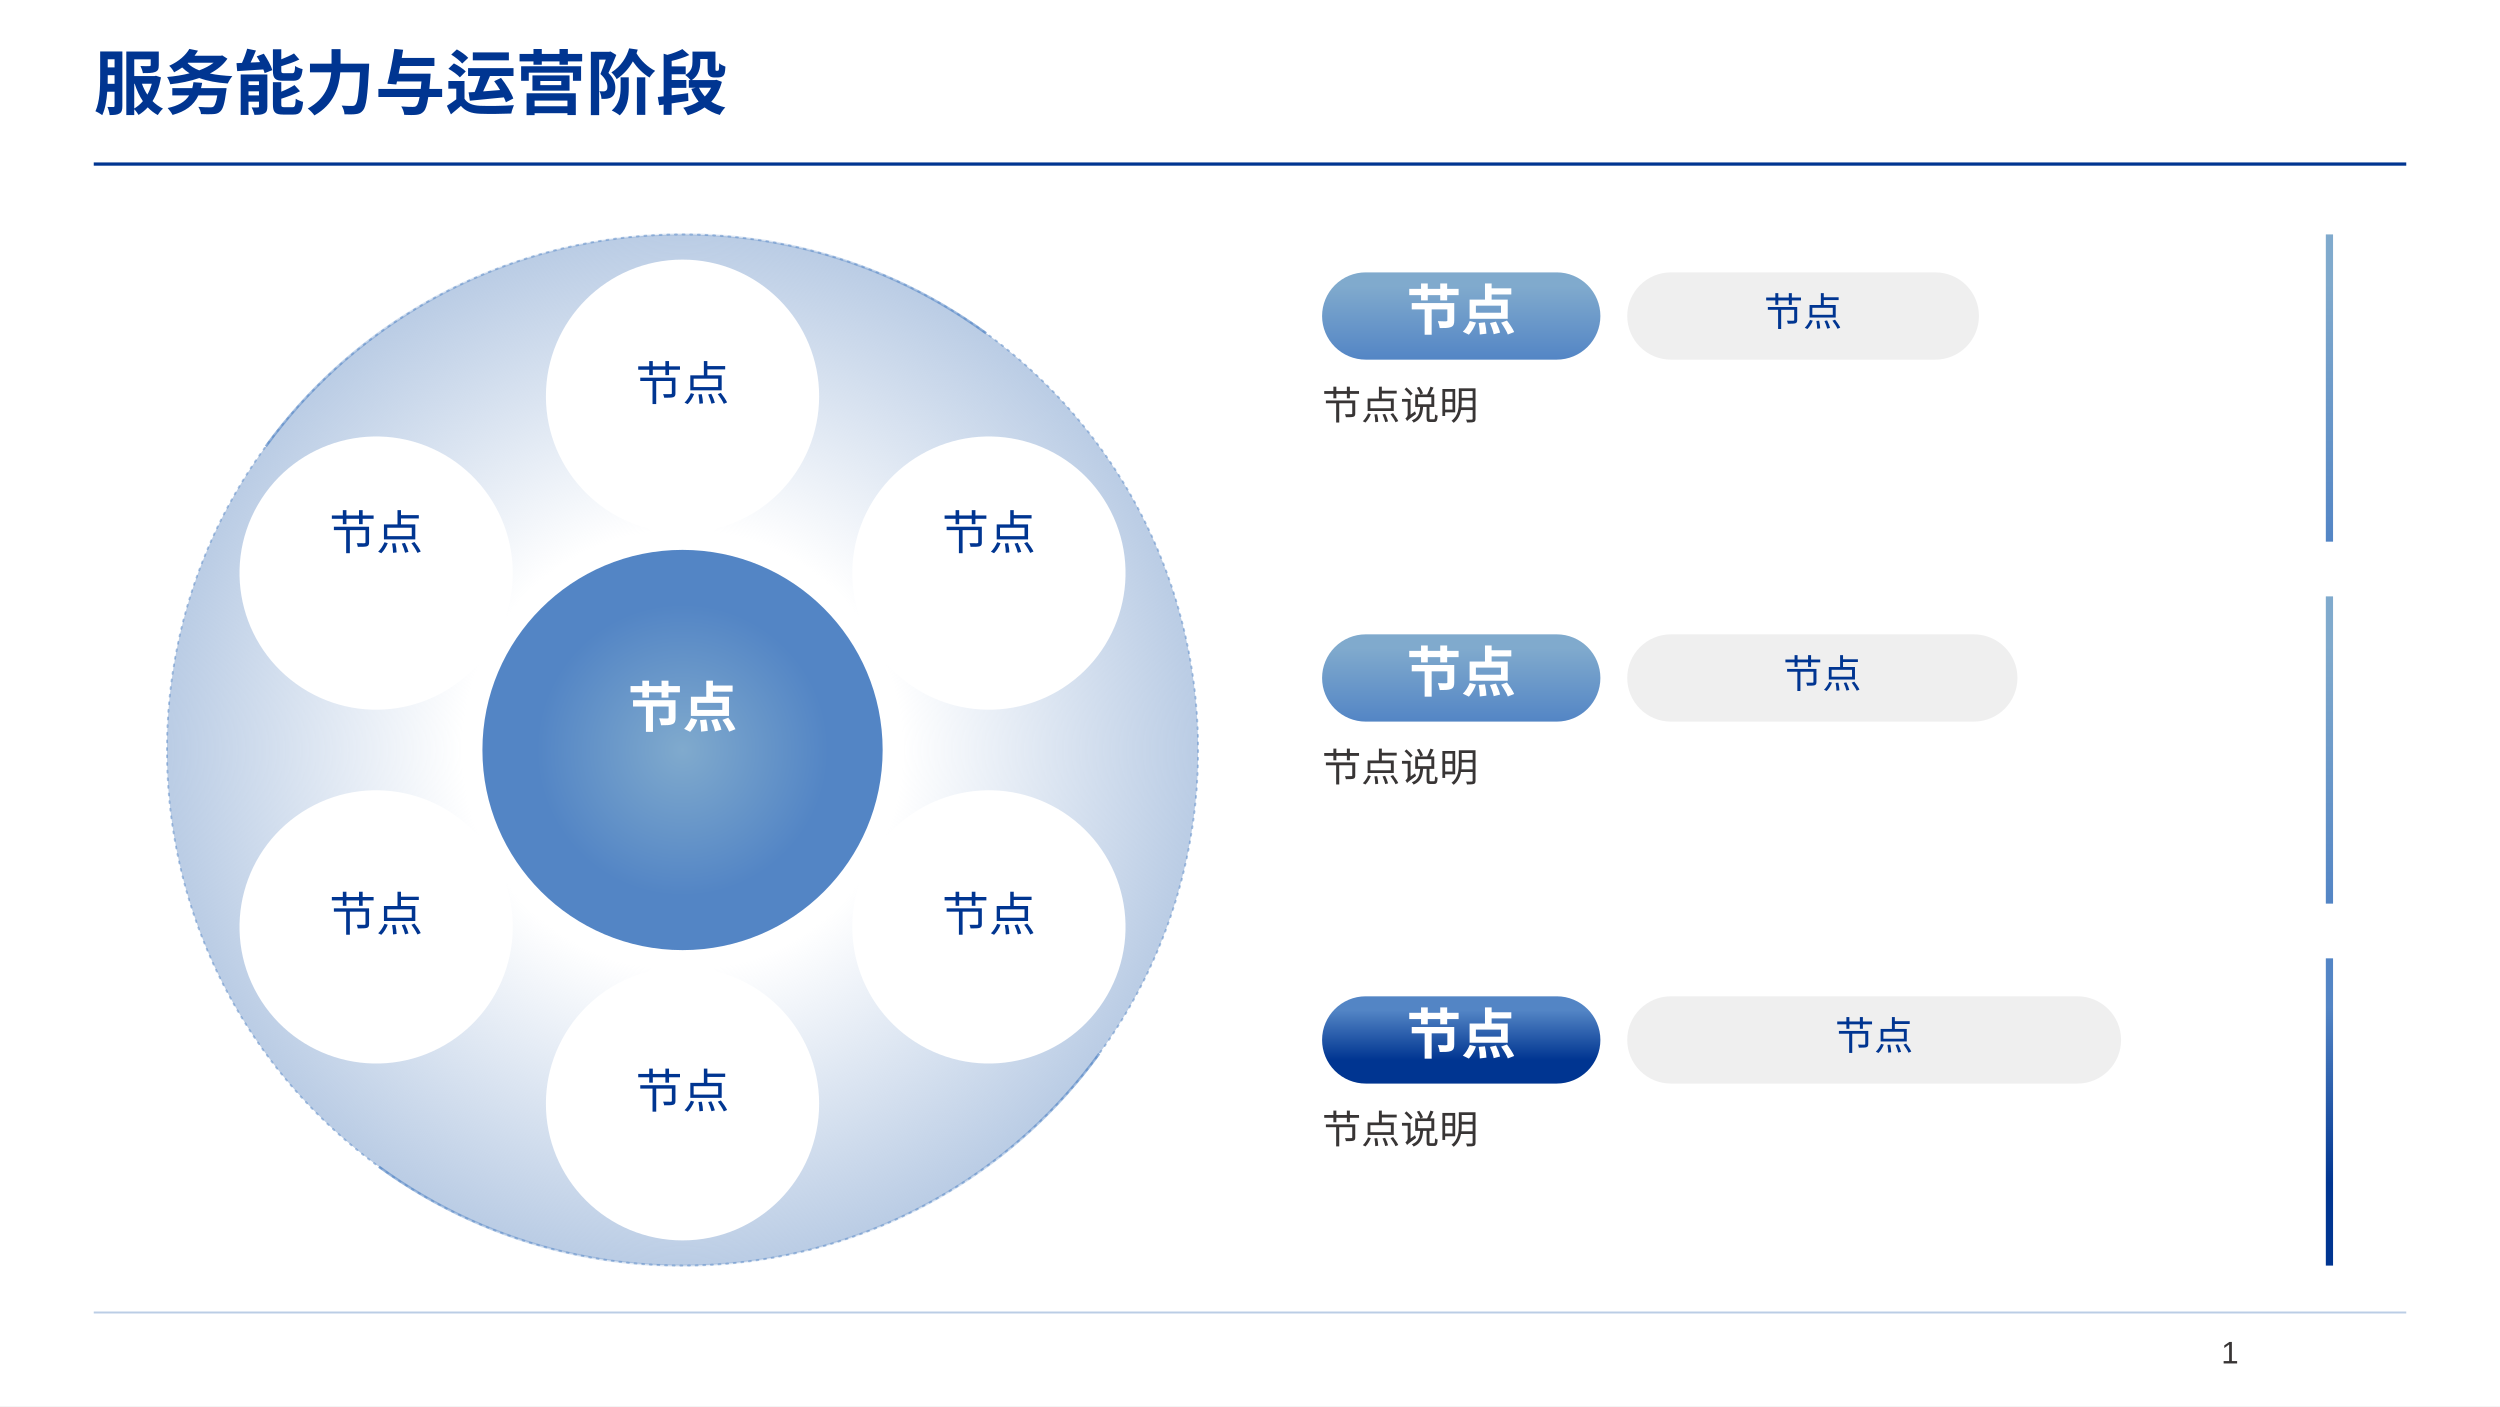
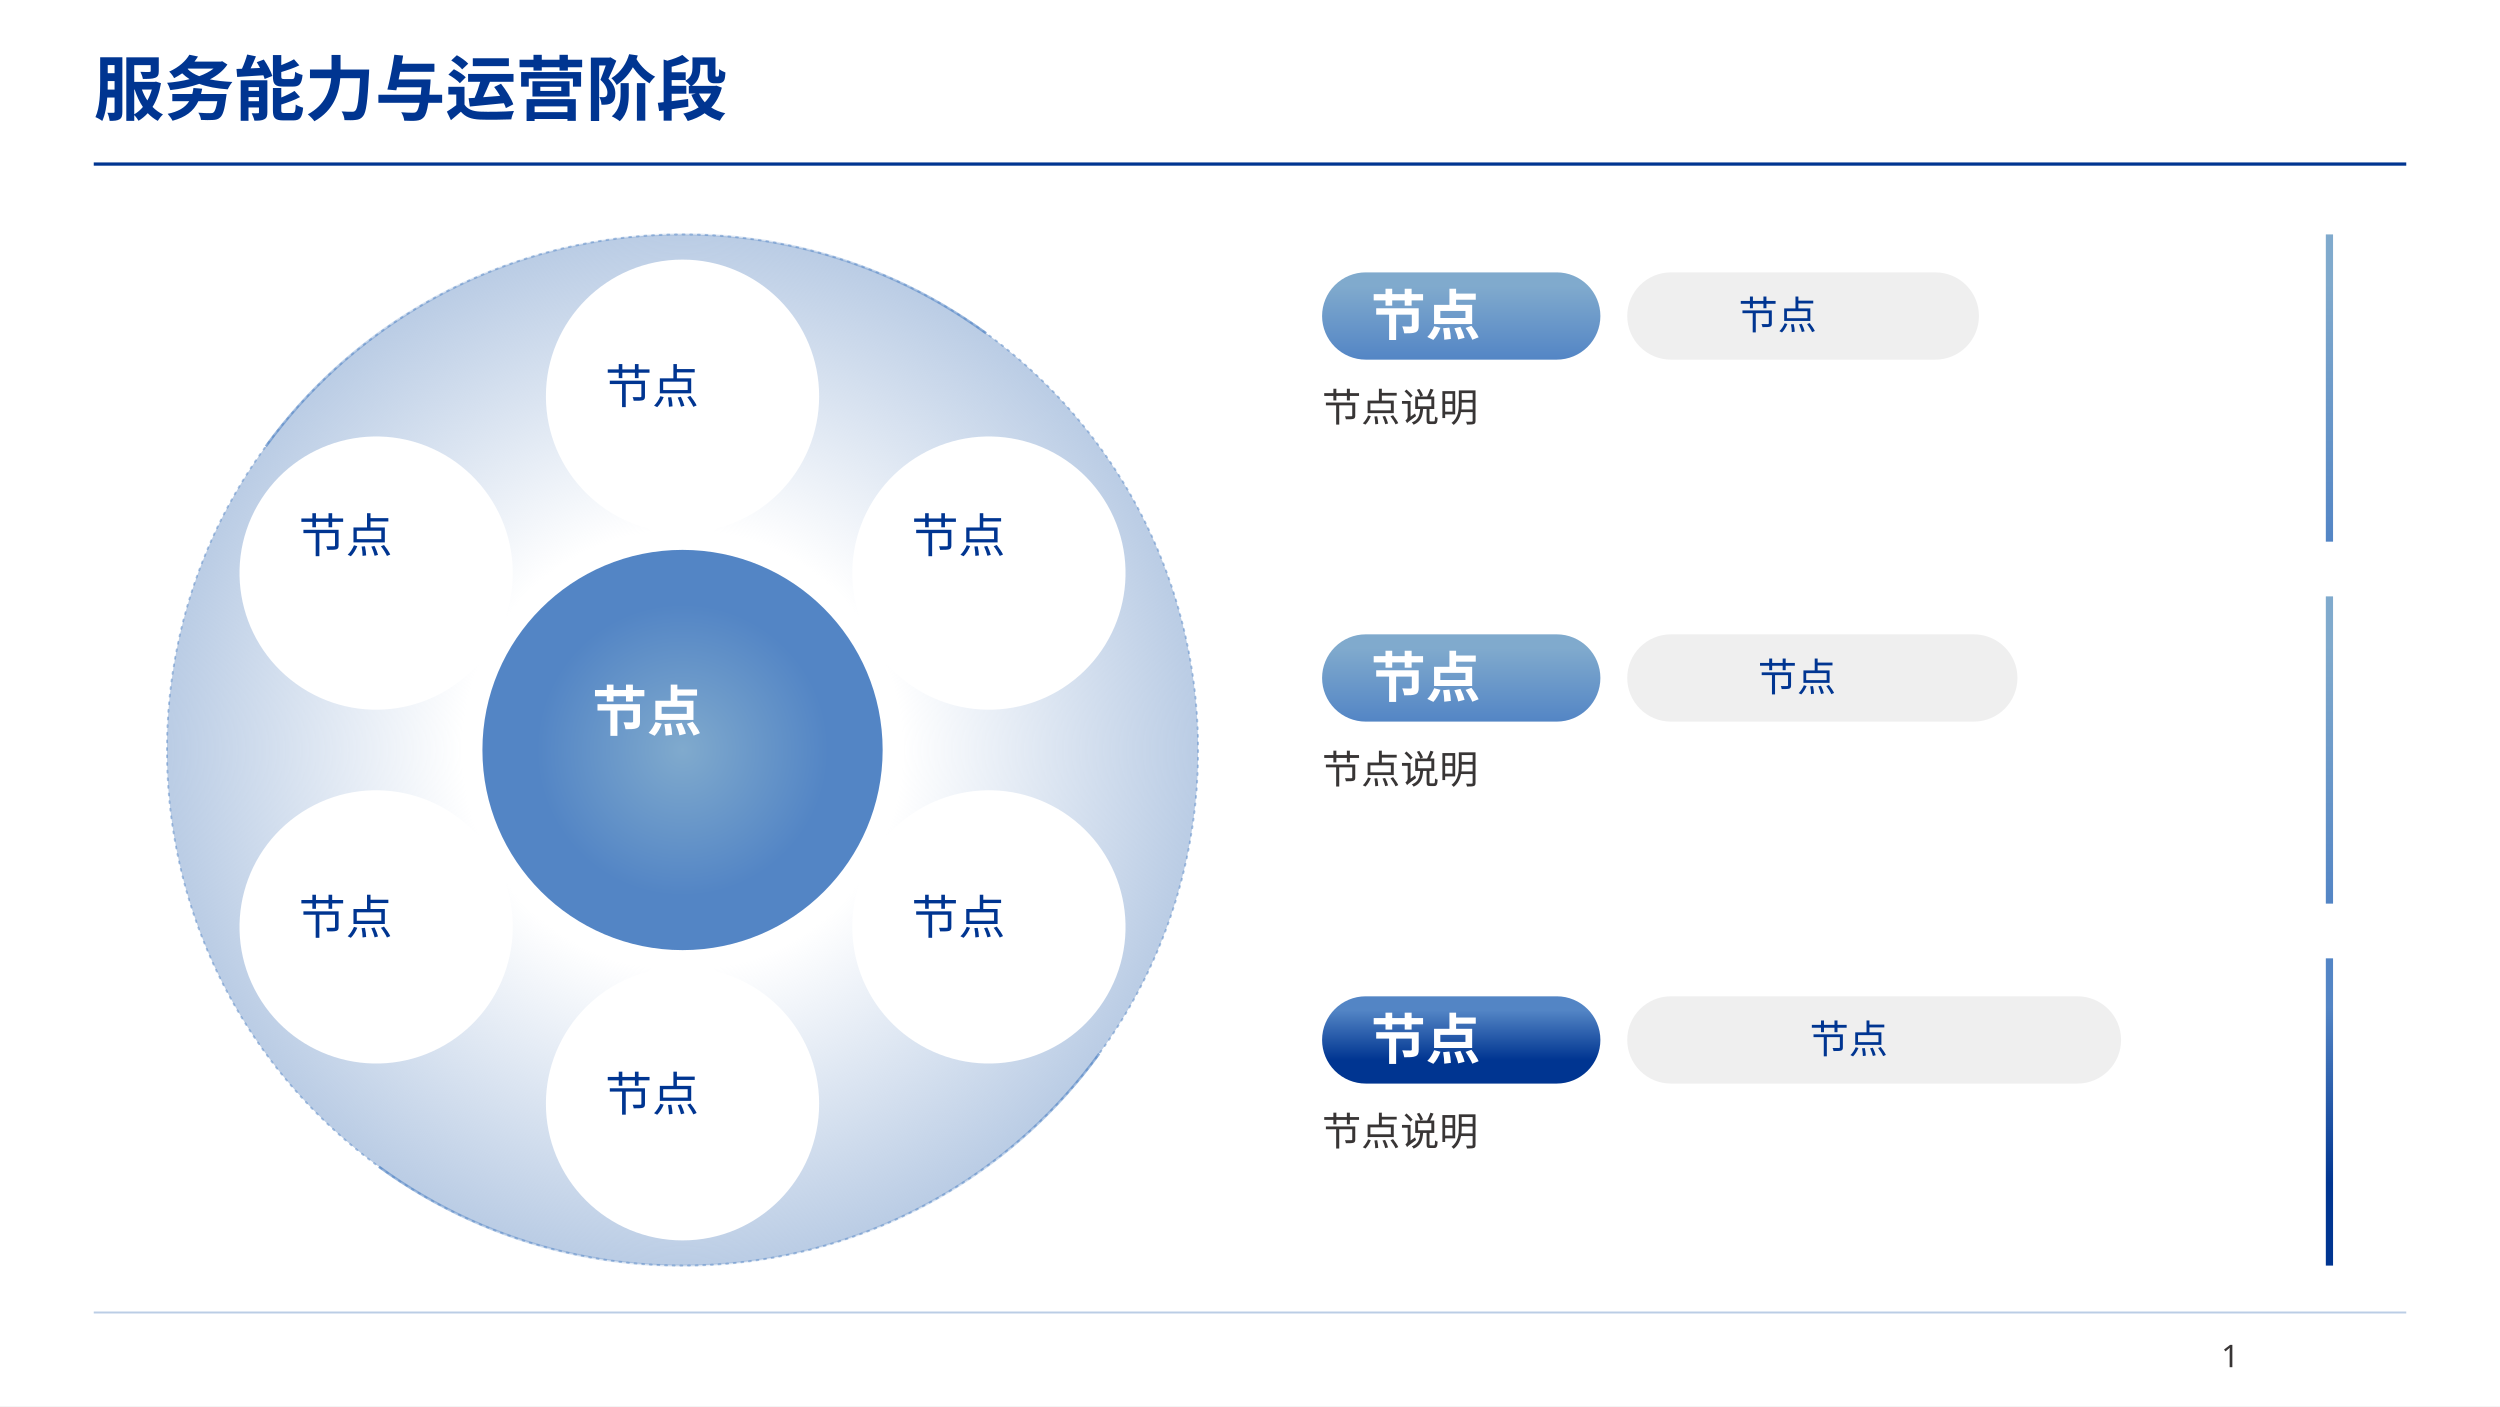
<svg xmlns="http://www.w3.org/2000/svg" width="1280" height="720" viewBox="0 0 1280 720" data-pptx-master="business-blue-white" data-pptx-master-name="Business Blue White" data-pptx-layout="source-circular-13" data-pptx-layout-name="source-circular-13">
  <rect x="0" y="0" width="1280" height="720" fill="#FFFFFF" id="canvas-background" data-pptx-layer="master" />
  <line x1="48" y1="84" x2="1232" y2="84" stroke="#003591" stroke-width="1.67" id="header-rule" data-pptx-layer="master" />
  <line x1="48" y1="672" x2="1232" y2="672" stroke="#BBCDE5" stroke-width="1" id="footer-rule" data-pptx-layer="master" />
  <defs>
    <linearGradient id="ggrad1" x1="0" y1="0.5" x2="1" y2="0.5">
      <stop offset="0" stop-color="#FFFFFF" stop-opacity="0" data-htr-stop-color="lt1" />
      <stop offset="0.73" stop-color="#FFFFFF" data-htr-stop-color="lt1" />
    </linearGradient>
    <radialGradient id="ggrad4" cx="0.5" cy="0.5" r="0.5">
      <stop offset="0.43" stop-color="#BBCDE5" stop-opacity="0" data-htr-stop-color="accent4" />
      <stop offset="1" stop-color="#BBCDE5" data-htr-stop-color="accent4" />
    </radialGradient>
    <linearGradient id="mstrokegrad1" x1="0.5" y1="1" x2="0.5" y2="0">
      <stop offset="0" stop-color="#5385C5" data-htr-stop-color="accent2" />
      <stop offset="1" stop-color="#5385C5" stop-opacity="0" data-htr-stop-color="accent2" />
    </linearGradient>
    <radialGradient id="ggrad5" cx="0.5" cy="0.5" r="0.5">
      <stop offset="0" stop-color="#80AACD" data-htr-stop-color="accent3" />
      <stop offset="0.73" stop-color="#5385C5" data-htr-stop-color="accent2" />
    </radialGradient>
    <linearGradient id="ggrad6" x1="0.5" y1="0" x2="0.5" y2="1">
      <stop offset="0.16" stop-color="#80AACD" data-htr-stop-color="accent3" />
      <stop offset="1" stop-color="#5385C5" data-htr-stop-color="accent2" />
    </linearGradient>
    <linearGradient id="ggrad7" x1="0.5" y1="0" x2="0.5" y2="1">
      <stop offset="0.16" stop-color="#5385C5" data-htr-stop-color="accent2" />
      <stop offset="0.73" stop-color="#003591" data-htr-stop-color="accent1" />
    </linearGradient>
    <linearGradient id="ggrad8" x1="0.5" y1="0" x2="0.5" y2="1">
      <stop offset="0.16" stop-color="#80AACD" data-htr-stop-color="accent3" />
      <stop offset="1" stop-color="#5385C5" data-htr-stop-color="accent2" />
    </linearGradient>
    <linearGradient id="baked-gradient-1" x1="0.789" y1="1.1" x2="0.211" y2="0.017" gradientUnits="objectBoundingBox">
      <stop offset="0" stop-color="#5385C5" data-htr-stop-color="accent2" />
      <stop offset="1" stop-color="#5385C5" stop-opacity="0" data-htr-stop-color="accent2" />
    </linearGradient>
    <linearGradient id="baked-gradient-2" x1="0.211" y1="-0.1" x2="0.789" y2="0.983" gradientUnits="objectBoundingBox">
      <stop offset="0" stop-color="#5385C5" data-htr-stop-color="accent2" />
      <stop offset="1" stop-color="#5385C5" stop-opacity="0" data-htr-stop-color="accent2" />
    </linearGradient>
  </defs>
  <path d="M 74.67 118.93 L 1207 118.93 L 1207 279.75 L 74.67 279.75 Z " fill="url(#ggrad1)" stroke-width="1.333" stroke-linecap="butt" stroke="none" stroke-linejoin="miter" opacity="1.0" data-htr-source-ref="slide:13" transform="matrix(0.9781805 0 0 0.9781805 12.43853 3.68341)" id="source-atom-4" data-pptx-layer="layout" />
  <path d="M 74.67 308.39 L 1207 308.39 L 1207 469.21 L 74.67 469.21 Z " fill="url(#ggrad1)" stroke-width="1.333" stroke-linecap="butt" stroke="none" stroke-linejoin="miter" opacity="1.0" data-htr-source-ref="slide:14" transform="matrix(0.9781805 0 0 0.9781805 12.43853 3.68341)" id="source-atom-5" data-pptx-layer="layout" />
  <path d="M 74.67 497.85 L 1207 497.85 L 1207 658.67 L 74.67 658.67 Z " fill="url(#ggrad1)" stroke-width="1.333" stroke-linecap="butt" stroke="none" stroke-linejoin="miter" opacity="1.0" data-htr-source-ref="slide:15" transform="matrix(0.9781805 0 0 0.9781805 12.43853 3.68341)" id="source-atom-6" data-pptx-layer="layout" />
  <path d="M 74.67 388.8 C 74.67 239.759 195.489 118.936 344.53 118.93 C 493.575 118.93 614.4 239.755 614.4 388.8 C 614.4 537.845 493.575 658.67 344.53 658.67 C 195.489 658.664 74.67 537.841 74.67 388.8 Z " fill="url(#ggrad4)" stroke-width="1" stroke-linecap="round" stroke="#5385C5" stroke-opacity="0.5" stroke-dasharray="1 3" stroke-linejoin="miter" opacity="1.0" data-htr-source-ref="slide:2" data-htr-stroke="accent2" transform="matrix(0.9781805 0 0 0.9781805 12.43853 3.68341)" id="source-atom-7" data-pptx-layer="layout" />
  <path d="M 126.431 229.858 C 214.212 109.405 383.019 82.92 503.472 170.701" fill="none" stroke-width="1.333" stroke-linecap="butt" stroke="url(#baked-gradient-1)" stroke-linejoin="miter" opacity="1.0" data-htr-source-ref="slide:24" transform="matrix(0.9781805 0 0 0.9781805 12.43853 3.68341)" id="source-atom-8" data-pptx-layer="layout" />
  <path d="M 562.629 547.742 C 474.848 668.195 306.041 694.68 185.588 606.899" fill="none" stroke-width="1.333" stroke-linecap="butt" stroke="url(#baked-gradient-2)" stroke-linejoin="miter" opacity="1.0" data-htr-source-ref="slide:25" transform="matrix(0.9781805 0 0 0.9781805 12.43853 3.68341)" id="source-atom-9" data-pptx-layer="layout" />
  <path d="M 273.02 203.62 C 273.02 164.126 305.036 132.11 344.53 132.11 C 363.496 132.11 381.684 139.644 395.095 153.055 C 408.506 166.466 416.04 184.654 416.04 203.62 C 416.04 222.586 408.506 240.774 395.095 254.185 C 381.684 267.596 363.496 275.13 344.53 275.13 C 305.036 275.13 273.02 243.114 273.02 203.62 Z " fill="#FFFFFF" stroke-width="1.333" stroke-linecap="butt" stroke="none" stroke-linejoin="miter" opacity="1.0" data-htr-source-ref="slide:3" data-htr-fill="lt1" transform="matrix(0.9781805 0 0 0.9781805 12.43853 3.68341)" id="source-atom-10" data-pptx-layer="layout" />
  <path d="M 469.145 234.281 C 503.348 214.534 547.083 226.252 566.829 260.455 C 586.576 294.658 574.858 338.393 540.655 358.139 C 524.23 367.622 504.711 370.192 486.392 365.283 C 468.072 360.375 452.453 348.39 442.971 331.965 C 433.488 315.54 430.918 296.021 435.827 277.702 C 440.735 259.382 452.72 243.763 469.145 234.281 Z " fill="#FFFFFF" stroke-width="1.333" stroke-linecap="butt" stroke="none" stroke-linejoin="miter" opacity="1.0" data-htr-source-ref="slide:4" data-htr-fill="lt1" transform="matrix(0.9781805 0 0 0.9781805 12.43853 3.68341)" id="source-atom-11" data-pptx-layer="layout" />
  <path d="M 540.655 419.461 C 574.858 439.207 586.576 482.942 566.829 517.145 C 547.083 551.348 503.348 563.066 469.145 543.319 C 434.942 523.573 423.224 479.838 442.971 445.635 C 462.717 411.432 506.452 399.714 540.655 419.461 Z " fill="#FFFFFF" stroke-width="1.333" stroke-linecap="butt" stroke="none" stroke-linejoin="miter" opacity="1.0" data-htr-source-ref="slide:5" data-htr-fill="lt1" transform="matrix(0.9781805 0 0 0.9781805 12.43853 3.68341)" id="source-atom-12" data-pptx-layer="layout" />
  <path d="M 416.04 573.98 C 416.04 613.474 384.024 645.49 344.53 645.49 C 325.564 645.49 307.376 637.956 293.965 624.545 C 280.554 611.134 273.02 592.946 273.02 573.98 C 273.02 555.014 280.554 536.826 293.965 523.415 C 307.376 510.004 325.564 502.47 344.53 502.47 C 384.024 502.47 416.04 534.486 416.04 573.98 Z " fill="#FFFFFF" stroke-width="1.333" stroke-linecap="butt" stroke="none" stroke-linejoin="miter" opacity="1.0" data-htr-source-ref="slide:6" data-htr-fill="lt1" transform="matrix(0.9781805 0 0 0.9781805 12.43853 3.68341)" id="source-atom-13" data-pptx-layer="layout" />
  <path d="M 219.925 543.319 C 185.722 563.066 141.987 551.348 122.241 517.145 C 102.494 482.942 114.212 439.207 148.415 419.461 C 182.618 399.714 226.353 411.432 246.099 445.635 C 265.846 479.838 254.128 523.573 219.925 543.319 Z " fill="#FFFFFF" stroke-width="1.333" stroke-linecap="butt" stroke="none" stroke-linejoin="miter" opacity="1.0" data-htr-source-ref="slide:7" data-htr-fill="lt1" transform="matrix(0.9781805 0 0 0.9781805 12.43853 3.68341)" id="source-atom-14" data-pptx-layer="layout" />
  <path fill="#FFFFFF" d="M 148.415 358.139 C 114.212 338.393 102.494 294.658 122.241 260.455 C 141.987 226.252 185.722 214.534 219.925 234.281 C 236.35 243.763 248.335 259.382 253.243 277.702 C 258.152 296.021 255.582 315.54 246.099 331.965 C 236.617 348.39 220.998 360.375 202.678 365.283 C 184.359 370.192 164.84 367.622 148.415 358.139 Z " stroke-width="1.333" stroke-linecap="butt" stroke="none" stroke-linejoin="miter" opacity="1.0" data-htr-source-ref="slide:8" data-htr-fill="lt1" transform="matrix(0.9781805 0 0 0.9781805 12.43853 3.68341)" id="source-atom-15" data-pptx-layer="layout" />
  <path d="M 239.79 388.8 C 239.79 330.952 286.682 284.056 344.53 284.05 C 402.382 284.05 449.28 330.948 449.28 388.8 C 449.28 446.652 402.382 493.55 344.53 493.55 C 286.682 493.544 239.79 446.648 239.79 388.8 Z " fill="url(#ggrad5)" stroke-width="1.333" stroke-linecap="butt" stroke="none" stroke-linejoin="miter" opacity="1.0" data-htr-source-ref="slide:9" transform="matrix(0.9781805 0 0 0.9781805 12.43853 3.68341)" id="source-atom-16" data-pptx-layer="layout" />
  <path d="M 62.23 37.86 L 940 37.86 L 940 96.03 L 62.23 96.03 Z " fill="none" opacity="1.0" data-htr-source-ref="slide:10" transform="matrix(0.9781805 0 0 0.9781805 12.43853 3.68341)" id="source-atom-17" data-pptx-layer="layout" />
  <path d="M 290.03 351.64 L 399.04 351.64 L 399.04 425.96 L 290.03 425.96 Z " fill="none" opacity="1.0" data-htr-source-ref="slide:17" transform="matrix(0.9781805 0 0 0.9781805 12.43853 3.68341)" id="source-atom-18" data-pptx-layer="layout" />
  <path d="M 307.33 184.24 L 381.73 184.24 L 381.73 223.01 L 307.33 223.01 Z " fill="none" opacity="1.0" data-htr-source-ref="slide:18" transform="matrix(0.9781805 0 0 0.9781805 12.43853 3.68341)" id="source-atom-19" data-pptx-layer="layout" />
  <path d="M 467.7 262.28 L 542.1 262.28 L 542.1 330.14 L 467.7 330.14 Z " fill="none" opacity="1.0" data-htr-source-ref="slide:19" transform="matrix(0.9781805 0 0 0.9781805 12.43853 3.68341)" id="source-atom-20" data-pptx-layer="layout" />
  <path d="M 467.7 462 L 542.1 462 L 542.1 500.78 L 467.7 500.78 Z " fill="none" opacity="1.0" data-htr-source-ref="slide:20" transform="matrix(0.9781805 0 0 0.9781805 12.43853 3.68341)" id="source-atom-21" data-pptx-layer="layout" />
  <path d="M 146.97 462 L 221.37 462 L 221.37 500.78 L 146.97 500.78 Z " fill="none" opacity="1.0" data-htr-source-ref="slide:21" transform="matrix(0.9781805 0 0 0.9781805 12.43853 3.68341)" id="source-atom-22" data-pptx-layer="layout" />
  <path d="M 146.97 262.28 L 221.37 262.28 L 221.37 330.14 L 146.97 330.14 Z " fill="none" opacity="1.0" data-htr-source-ref="slide:22" transform="matrix(0.9781805 0 0 0.9781805 12.43853 3.68341)" id="source-atom-23" data-pptx-layer="layout" />
  <path d="M 290.03 554.59 L 399.04 554.59 L 399.04 593.36 L 290.03 593.36 Z " fill="none" opacity="1.0" data-htr-source-ref="slide:23" transform="matrix(0.9781805 0 0 0.9781805 12.43853 3.68341)" id="source-atom-24" data-pptx-layer="layout" />
  <path d="M 1208.45 308.39 L 1208.45 469.21 L 1204.67 469.21 L 1204.67 308.39 L 1208.45 308.39" fill="url(#ggrad6)" stroke-width="0.013" stroke-linecap="butt" stroke="none" stroke-linejoin="miter" opacity="1.0" data-htr-source-ref="slide:30" transform="matrix(0.9781805 0 0 0.9781805 12.43853 3.68341)" id="source-atom-25" data-pptx-layer="layout" />
  <path d="M 1208.45 497.85 L 1208.45 658.67 L 1204.67 658.67 L 1204.67 497.85 L 1208.45 497.85" fill="url(#ggrad7)" stroke-width="0.013" stroke-linecap="butt" stroke="none" stroke-linejoin="miter" opacity="1.0" data-htr-source-ref="slide:31" transform="matrix(0.9781805 0 0 0.9781805 12.43853 3.68341)" id="source-atom-26" data-pptx-layer="layout" />
  <path d="M 1208.45 118.93 L 1208.45 279.75 L 1204.67 279.75 L 1204.67 118.93 L 1208.45 118.93" fill="url(#ggrad8)" stroke-width="0.013" stroke-linecap="butt" stroke="none" stroke-linejoin="miter" opacity="1.0" data-htr-source-ref="slide:32" transform="matrix(0.9781805 0 0 0.9781805 12.43853 3.68341)" id="source-atom-27" data-pptx-layer="layout" />
  <path d="M 679.29 161.64 C 679.29 155.582 681.696 149.773 685.98 145.49 C 690.263 141.206 696.072 138.8 702.13 138.8 L 802.12 138.8 C 808.178 138.8 813.987 141.206 818.27 145.49 C 822.554 149.773 824.96 155.582 824.96 161.64 L 824.96 161.64 C 824.96 167.698 822.554 173.507 818.27 177.79 C 813.987 182.074 808.178 184.48 802.12 184.48 L 702.13 184.48 C 696.072 184.48 690.263 182.074 685.98 177.79 C 681.696 173.507 679.29 167.698 679.29 161.64 Z " fill="url(#ggrad8)" stroke-width="1.333" stroke-linecap="butt" stroke="none" stroke-linejoin="miter" opacity="1.0" data-htr-source-ref="slide:34" transform="matrix(0.9781805 0 0 0.9781805 12.43853 3.68341)" id="source-atom-28" data-pptx-layer="layout" />
  <path d="M 679.29 197.79 L 1182.01 197.79 L 1182.01 259.88 L 679.29 259.88 Z " fill="none" opacity="1.0" data-htr-source-ref="slide:37" transform="matrix(0.9781805 0 0 0.9781805 12.43853 3.68341)" id="source-atom-29" data-pptx-layer="layout" />
  <path d="M 679.29 351.1 C 679.29 345.042 681.696 339.233 685.98 334.95 C 690.263 330.666 696.072 328.26 702.13 328.26 L 802.12 328.26 C 808.178 328.26 813.987 330.666 818.27 334.95 C 822.554 339.233 824.96 345.042 824.96 351.1 L 824.96 351.1 C 824.96 357.158 822.554 362.967 818.27 367.25 C 813.987 371.534 808.178 373.94 802.12 373.94 L 702.13 373.94 C 696.072 373.94 690.263 371.534 685.98 367.25 C 681.696 362.967 679.29 357.158 679.29 351.1 Z " fill="url(#ggrad6)" stroke-width="1.333" stroke-linecap="butt" stroke="none" stroke-linejoin="miter" opacity="1.0" data-htr-source-ref="slide:40" transform="matrix(0.9781805 0 0 0.9781805 12.43853 3.68341)" id="source-atom-30" data-pptx-layer="layout" />
  <path d="M 679.29 387.25 L 1182.01 387.25 L 1182.01 449.34 L 679.29 449.34 Z " fill="none" opacity="1.0" data-htr-source-ref="slide:41" transform="matrix(0.9781805 0 0 0.9781805 12.43853 3.68341)" id="source-atom-31" data-pptx-layer="layout" />
  <path d="M 679.29 540.56 C 679.29 527.946 689.516 517.72 702.13 517.72 L 802.12 517.72 C 814.734 517.72 824.96 527.946 824.96 540.56 L 824.96 540.56 C 824.96 546.618 822.554 552.427 818.27 556.71 C 813.987 560.994 808.178 563.4 802.12 563.4 L 702.13 563.4 C 696.072 563.4 690.263 560.994 685.98 556.71 C 681.696 552.427 679.29 546.618 679.29 540.56 Z " fill="url(#ggrad7)" stroke-width="1.333" stroke-linecap="butt" stroke="none" stroke-linejoin="miter" opacity="1.0" data-htr-source-ref="slide:43" transform="matrix(0.9781805 0 0 0.9781805 12.43853 3.68341)" id="source-atom-32" data-pptx-layer="layout" />
  <path d="M 679.29 576.71 L 1182.01 576.71 L 1182.01 638.8 L 679.29 638.8 Z " fill="none" opacity="1.0" data-htr-source-ref="slide:44" transform="matrix(0.9781805 0 0 0.9781805 12.43853 3.68341)" id="source-atom-33" data-pptx-layer="layout" />
  <path d="M 839.01 161.64 C 839.01 155.582 841.416 149.773 845.7 145.49 C 849.983 141.206 855.792 138.8 861.85 138.8 L 1000.27 138.8 C 1006.328 138.8 1012.137 141.206 1016.42 145.49 C 1020.704 149.773 1023.11 155.582 1023.11 161.64 L 1023.11 161.64 C 1023.11 167.698 1020.704 173.507 1016.42 177.79 C 1012.137 182.074 1006.328 184.48 1000.27 184.48 L 861.85 184.48 C 855.792 184.48 849.983 182.074 845.7 177.79 C 841.416 173.507 839.01 167.698 839.01 161.64 Z " fill="#EFEFEF" stroke-width="1.333" stroke-linecap="butt" stroke="none" stroke-linejoin="miter" opacity="1.0" data-htr-source-ref="slide:45" data-htr-fill="lt2" transform="matrix(0.9781805 0 0 0.9781805 12.43853 3.68341)" id="source-atom-34" data-pptx-layer="layout" />
  <path d="M 839.01 351.1 C 839.01 345.042 841.416 339.233 845.7 334.95 C 849.983 330.666 855.792 328.26 861.85 328.26 L 1020.42 328.26 C 1026.478 328.26 1032.287 330.666 1036.57 334.95 C 1040.854 339.233 1043.26 345.042 1043.26 351.1 L 1043.26 351.1 C 1043.26 357.158 1040.854 362.967 1036.57 367.25 C 1032.287 371.534 1026.478 373.94 1020.42 373.94 L 861.85 373.94 C 855.792 373.94 849.983 371.534 845.7 367.25 C 841.416 362.967 839.01 357.158 839.01 351.1 Z " fill="#EFEFEF" stroke-width="1.333" stroke-linecap="butt" stroke="none" stroke-linejoin="miter" opacity="1.0" data-htr-source-ref="slide:46" data-htr-fill="lt2" transform="matrix(0.9781805 0 0 0.9781805 12.43853 3.68341)" id="source-atom-35" data-pptx-layer="layout" />
  <path d="M 839.01 540.56 C 839.01 527.946 849.236 517.72 861.85 517.72 L 1074.66 517.72 C 1087.274 517.72 1097.5 527.946 1097.5 540.56 L 1097.5 540.56 C 1097.5 553.174 1087.274 563.4 1074.66 563.4 L 861.85 563.4 C 855.792 563.4 849.983 560.994 845.7 556.71 C 841.416 552.427 839.01 546.618 839.01 540.56 Z " fill="#EFEFEF" stroke-width="1.333" stroke-linecap="butt" stroke="none" stroke-linejoin="miter" opacity="1.0" data-htr-source-ref="slide:47" data-htr-fill="lt2" transform="matrix(0.9781805 0 0 0.9781805 12.43853 3.68341)" id="source-atom-36" data-pptx-layer="layout" />
  <g id="slot-text-title" data-pptx-placeholder="title" data-pptx-idx="0" data-pptx-bounds="48 24 1184 48">
-     <text id="text-title" data-pptx-carrier="true" x="48" y="55.68" font-family="Arial, Microsoft YaHei, Microsoft YaHei" font-size="36" font-weight="700" fill="#003591">
-       <tspan x="48" y="55.68">服务能力与运营阶段</tspan>
+     <text id="text-title" data-pptx-carrier="true" data-pptx-frame="48 24 1184 48" x="48" y="58.667" font-family="Microsoft YaHei" font-size="36" font-weight="700" fill="#003591" text-anchor="start" data-pptx-text-baseline="metrics-v1" data-htr-text-role="title" data-htr-resolved-style="{&quot;font_family&quot;:&quot;Microsoft YaHei&quot;,&quot;font_size&quot;:36,&quot;weight&quot;:700,&quot;line_height&quot;:1.1,&quot;paragraph_gap&quot;:0,&quot;insets&quot;:[0,0,0,0],&quot;align&quot;:&quot;left&quot;,&quot;vertical_anchor&quot;:&quot;top&quot;,&quot;color&quot;:&quot;primary&quot;}" data-htr-text-insets="0 0 0 0" data-htr-vertical-anchor="t" data-paragraph-line-height="39.6" xml:space="preserve">
+       <tspan x="48" y="58.667">服务能力与运营阶段</tspan>
    </text>
  </g>
  <g id="slot-text-section_name" data-pptx-placeholder="body" data-pptx-idx="1" data-pptx-bounds="48 684 307.84 24">
-     <text id="text-section_name" data-pptx-carrier="true" x="48" y="698.08" font-family="Arial, Microsoft YaHei, Microsoft YaHei" font-size="16" font-weight="400" fill="#383535">
-       <tspan x="48" y="698.08" />
+     <text id="text-section_name" data-pptx-carrier="true" data-pptx-frame="48 684 307.84 24" x="48" y="700.0" font-family="Microsoft YaHei" font-size="16" font-weight="400" fill="#383535" text-anchor="start" data-pptx-text-baseline="metrics-v1" data-htr-text-role="caption" data-htr-resolved-style="{&quot;font_family&quot;:&quot;Microsoft YaHei&quot;,&quot;font_size&quot;:16,&quot;weight&quot;:400,&quot;line_height&quot;:1.25,&quot;paragraph_gap&quot;:0,&quot;insets&quot;:[0,0,0,0],&quot;align&quot;:&quot;left&quot;,&quot;vertical_anchor&quot;:&quot;top&quot;,&quot;color&quot;:&quot;text&quot;}" data-htr-text-insets="0 0 0 0" data-htr-vertical-anchor="t" data-paragraph-line-height="20.0" xml:space="preserve">
+       <tspan x="48" y="700.0" />
    </text>
  </g>
  <g id="slot-text-source" data-pptx-placeholder="body" data-pptx-idx="2" data-pptx-bounds="379.52 684 734.08 24">
-     <text id="text-source" data-pptx-carrier="true" x="379.52" y="698.08" font-family="Arial, Microsoft YaHei, Microsoft YaHei" font-size="16" font-weight="400" fill="#383535">
-       <tspan x="379.52" y="698.08" />
+     <text id="text-source" data-pptx-carrier="true" data-pptx-frame="379.52 684 734.08 24" x="379.52" y="700.0" font-family="Microsoft YaHei" font-size="16" font-weight="400" fill="#383535" text-anchor="start" data-pptx-text-baseline="metrics-v1" data-htr-text-role="caption" data-htr-resolved-style="{&quot;font_family&quot;:&quot;Microsoft YaHei&quot;,&quot;font_size&quot;:16,&quot;weight&quot;:400,&quot;line_height&quot;:1.25,&quot;paragraph_gap&quot;:0,&quot;insets&quot;:[0,0,0,0],&quot;align&quot;:&quot;left&quot;,&quot;vertical_anchor&quot;:&quot;top&quot;,&quot;color&quot;:&quot;text&quot;}" data-htr-text-insets="0 0 0 0" data-htr-vertical-anchor="t" data-paragraph-line-height="20.0" xml:space="preserve">
+       <tspan x="379.52" y="700.0" />
    </text>
  </g>
  <g id="slot-text-page_number" data-pptx-placeholder="body" data-pptx-idx="3" data-pptx-bounds="1137.28 684 94.72 24">
-     <text id="text-page_number" data-pptx-carrier="true" x="1137.28" y="698.08" font-family="Arial, Microsoft YaHei, Microsoft YaHei" font-size="16" font-weight="400" fill="#383535">
-       <tspan x="1137.28" y="698.08">1</tspan>
+     <text id="text-page_number" data-pptx-carrier="true" data-pptx-frame="1137.28 684 94.72 24" x="1137.28" y="700.0" font-family="Microsoft YaHei" font-size="16" font-weight="400" fill="#383535" text-anchor="start" data-pptx-text-baseline="metrics-v1" data-htr-text-role="caption" data-htr-resolved-style="{&quot;font_family&quot;:&quot;Microsoft YaHei&quot;,&quot;font_size&quot;:16,&quot;weight&quot;:400,&quot;line_height&quot;:1.25,&quot;paragraph_gap&quot;:0,&quot;insets&quot;:[0,0,0,0],&quot;align&quot;:&quot;left&quot;,&quot;vertical_anchor&quot;:&quot;top&quot;,&quot;color&quot;:&quot;text&quot;}" data-htr-text-insets="0 0 0 0" data-htr-vertical-anchor="t" data-paragraph-line-height="20.0" xml:space="preserve">
+       <tspan x="1137.28" y="700.0">1</tspan>
    </text>
  </g>
  <g id="slot-text-nodes-shape_8" data-pptx-placeholder="body" data-pptx-idx="4" data-pptx-bounds="122.64 223.481 139.899 139.899">
-     <text id="text-nodes-shape_8" data-pptx-carrier="true" x="192.59" y="299.55" font-family="Arial, Microsoft YaHei, Microsoft YaHei" font-size="24" font-weight="400" fill="#FFFFFF" data-htr-source-ref="slide:8" data-htr-vertical-anchor="ctr" text-anchor="middle" transform="rotate(-60.0 192.5901 293.4303)">
-       <tspan x="192.59" y="299.55">节点</tspan>
+     <text id="text-nodes-shape_8" data-pptx-carrier="true" data-pptx-frame="122.64 223.481 139.899 139.899" x="192.59" y="301.764" font-family="Microsoft YaHei" font-size="24" font-weight="400" fill="#FFFFFF" text-anchor="middle" data-pptx-text-baseline="metrics-v1" data-htr-text-role="body" data-htr-resolved-style="{&quot;font_family&quot;:&quot;Microsoft YaHei&quot;,&quot;font_size&quot;:24,&quot;weight&quot;:400,&quot;line_height&quot;:1.35,&quot;paragraph_gap&quot;:0,&quot;insets&quot;:[0,0,0,0],&quot;align&quot;:&quot;center&quot;,&quot;vertical_anchor&quot;:&quot;middle&quot;,&quot;color&quot;:&quot;surface&quot;}" data-htr-text-insets="0 0 0 0" data-htr-vertical-anchor="ctr" data-paragraph-line-height="32.400000000000006" xml:space="preserve" data-htr-source-ref="slide:8" transform="rotate(-60.0 192.5901 293.4303)">
+       <tspan x="192.59" y="301.764">节点</tspan>
    </text>
  </g>
  <g id="slot-text-nodes-shape_17" data-pptx-placeholder="body" data-pptx-idx="5" data-pptx-bounds="296.14 347.651 106.632 72.6984">
-     <text id="text-nodes-shape_17" data-pptx-carrier="true" x="349.456" y="372.291" font-family="Arial, Microsoft YaHei, Microsoft YaHei" font-size="28" font-weight="700" fill="#FFFFFF" data-htr-source-ref="slide:17" text-anchor="middle">
-       <tspan x="349.456" y="372.291">节点</tspan>
+     <text id="text-nodes-shape_17" data-pptx-carrier="true" data-pptx-frame="296.14 347.651 106.632 72.6984" x="349.456" y="374.317" font-family="Microsoft YaHei" font-size="28" font-weight="700" fill="#FFFFFF" text-anchor="middle" data-pptx-text-baseline="metrics-v1" data-htr-text-role="heading" data-htr-resolved-style="{&quot;font_family&quot;:&quot;Microsoft YaHei&quot;,&quot;font_size&quot;:28,&quot;weight&quot;:700,&quot;line_height&quot;:1.2,&quot;paragraph_gap&quot;:0,&quot;insets&quot;:[0,0,0,0],&quot;align&quot;:&quot;center&quot;,&quot;vertical_anchor&quot;:&quot;top&quot;,&quot;color&quot;:&quot;surface&quot;}" data-htr-text-insets="0 0 0 0" data-htr-vertical-anchor="t" data-paragraph-line-height="33.6" xml:space="preserve" data-htr-source-ref="slide:17">
+       <tspan x="349.456" y="374.317">节点</tspan>
    </text>
  </g>
  <g id="slot-text-nodes-shape_18" data-pptx-placeholder="body" data-pptx-idx="6" data-pptx-bounds="313.063 183.903 72.7766 37.9338">
-     <text id="text-nodes-shape_18" data-pptx-carrier="true" x="349.451" y="205.023" font-family="Arial, Microsoft YaHei, Microsoft YaHei" font-size="24" font-weight="400" fill="#003591" data-htr-source-ref="slide:18" text-anchor="middle">
-       <tspan x="349.451" y="205.023">节点</tspan>
+     <text id="text-nodes-shape_18" data-pptx-carrier="true" data-pptx-frame="313.063 183.903 72.7766 37.9338" x="349.451" y="206.57" font-family="Microsoft YaHei" font-size="24" font-weight="400" fill="#003591" text-anchor="middle" data-pptx-text-baseline="metrics-v1" data-htr-text-role="body" data-htr-resolved-style="{&quot;font_family&quot;:&quot;Microsoft YaHei&quot;,&quot;font_size&quot;:24,&quot;weight&quot;:400,&quot;line_height&quot;:1.35,&quot;paragraph_gap&quot;:0,&quot;insets&quot;:[0,0,0,0],&quot;align&quot;:&quot;center&quot;,&quot;vertical_anchor&quot;:&quot;top&quot;,&quot;color&quot;:&quot;primary&quot;}" data-htr-text-insets="0 0 0 0" data-htr-vertical-anchor="t" data-paragraph-line-height="32.400000000000006" xml:space="preserve" data-htr-source-ref="slide:18">
+       <tspan x="349.451" y="206.57">节点</tspan>
    </text>
  </g>
  <g id="slot-text-nodes-shape_19" data-pptx-placeholder="body" data-pptx-idx="7" data-pptx-bounds="469.934 260.241 72.7766 66.3793">
-     <text id="text-nodes-shape_19" data-pptx-carrier="true" x="506.322" y="281.361" font-family="Arial, Microsoft YaHei, Microsoft YaHei" font-size="24" font-weight="400" fill="#003591" data-htr-source-ref="slide:19" text-anchor="middle">
-       <tspan x="506.322" y="281.361">节点</tspan>
+     <text id="text-nodes-shape_19" data-pptx-carrier="true" data-pptx-frame="469.934 260.241 72.7766 66.3793" x="506.322" y="282.907" font-family="Microsoft YaHei" font-size="24" font-weight="400" fill="#003591" text-anchor="middle" data-pptx-text-baseline="metrics-v1" data-htr-text-role="body" data-htr-resolved-style="{&quot;font_family&quot;:&quot;Microsoft YaHei&quot;,&quot;font_size&quot;:24,&quot;weight&quot;:400,&quot;line_height&quot;:1.35,&quot;paragraph_gap&quot;:0,&quot;insets&quot;:[0,0,0,0],&quot;align&quot;:&quot;center&quot;,&quot;vertical_anchor&quot;:&quot;top&quot;,&quot;color&quot;:&quot;primary&quot;}" data-htr-text-insets="0 0 0 0" data-htr-vertical-anchor="t" data-paragraph-line-height="32.400000000000006" xml:space="preserve" data-htr-source-ref="slide:19">
+       <tspan x="506.322" y="282.907">节点</tspan>
    </text>
  </g>
  <g id="slot-text-nodes-shape_20" data-pptx-placeholder="body" data-pptx-idx="8" data-pptx-bounds="469.934 455.603 72.7766 37.9338">
-     <text id="text-nodes-shape_20" data-pptx-carrier="true" x="506.322" y="476.723" font-family="Arial, Microsoft YaHei, Microsoft YaHei" font-size="24" font-weight="400" fill="#003591" data-htr-source-ref="slide:20" text-anchor="middle">
-       <tspan x="506.322" y="476.723">节点</tspan>
+     <text id="text-nodes-shape_20" data-pptx-carrier="true" data-pptx-frame="469.934 455.603 72.7766 37.9338" x="506.322" y="478.269" font-family="Microsoft YaHei" font-size="24" font-weight="400" fill="#003591" text-anchor="middle" data-pptx-text-baseline="metrics-v1" data-htr-text-role="body" data-htr-resolved-style="{&quot;font_family&quot;:&quot;Microsoft YaHei&quot;,&quot;font_size&quot;:24,&quot;weight&quot;:400,&quot;line_height&quot;:1.35,&quot;paragraph_gap&quot;:0,&quot;insets&quot;:[0,0,0,0],&quot;align&quot;:&quot;center&quot;,&quot;vertical_anchor&quot;:&quot;top&quot;,&quot;color&quot;:&quot;primary&quot;}" data-htr-text-insets="0 0 0 0" data-htr-vertical-anchor="t" data-paragraph-line-height="32.400000000000006" xml:space="preserve" data-htr-source-ref="slide:20">
+       <tspan x="506.322" y="478.269">节点</tspan>
    </text>
  </g>
  <g id="slot-text-nodes-shape_21" data-pptx-placeholder="body" data-pptx-idx="9" data-pptx-bounds="156.202 455.603 72.7766 37.9338">
-     <text id="text-nodes-shape_21" data-pptx-carrier="true" x="192.59" y="476.723" font-family="Arial, Microsoft YaHei, Microsoft YaHei" font-size="24" font-weight="400" fill="#003591" data-htr-source-ref="slide:21" text-anchor="middle">
-       <tspan x="192.59" y="476.723">节点</tspan>
+     <text id="text-nodes-shape_21" data-pptx-carrier="true" data-pptx-frame="156.202 455.603 72.7766 37.9338" x="192.59" y="478.269" font-family="Microsoft YaHei" font-size="24" font-weight="400" fill="#003591" text-anchor="middle" data-pptx-text-baseline="metrics-v1" data-htr-text-role="body" data-htr-resolved-style="{&quot;font_family&quot;:&quot;Microsoft YaHei&quot;,&quot;font_size&quot;:24,&quot;weight&quot;:400,&quot;line_height&quot;:1.35,&quot;paragraph_gap&quot;:0,&quot;insets&quot;:[0,0,0,0],&quot;align&quot;:&quot;center&quot;,&quot;vertical_anchor&quot;:&quot;top&quot;,&quot;color&quot;:&quot;primary&quot;}" data-htr-text-insets="0 0 0 0" data-htr-vertical-anchor="t" data-paragraph-line-height="32.400000000000006" xml:space="preserve" data-htr-source-ref="slide:21">
+       <tspan x="192.59" y="478.269">节点</tspan>
    </text>
  </g>
  <g id="slot-text-nodes-shape_22" data-pptx-placeholder="body" data-pptx-idx="10" data-pptx-bounds="156.202 260.241 72.7766 66.3793">
-     <text id="text-nodes-shape_22" data-pptx-carrier="true" x="192.59" y="281.361" font-family="Arial, Microsoft YaHei, Microsoft YaHei" font-size="24" font-weight="400" fill="#003591" data-htr-source-ref="slide:22" text-anchor="middle">
-       <tspan x="192.59" y="281.361">节点</tspan>
+     <text id="text-nodes-shape_22" data-pptx-carrier="true" data-pptx-frame="156.202 260.241 72.7766 66.3793" x="192.59" y="282.907" font-family="Microsoft YaHei" font-size="24" font-weight="400" fill="#003591" text-anchor="middle" data-pptx-text-baseline="metrics-v1" data-htr-text-role="body" data-htr-resolved-style="{&quot;font_family&quot;:&quot;Microsoft YaHei&quot;,&quot;font_size&quot;:24,&quot;weight&quot;:400,&quot;line_height&quot;:1.35,&quot;paragraph_gap&quot;:0,&quot;insets&quot;:[0,0,0,0],&quot;align&quot;:&quot;center&quot;,&quot;vertical_anchor&quot;:&quot;top&quot;,&quot;color&quot;:&quot;primary&quot;}" data-htr-text-insets="0 0 0 0" data-htr-vertical-anchor="t" data-paragraph-line-height="32.400000000000006" xml:space="preserve" data-htr-source-ref="slide:22">
+       <tspan x="192.59" y="282.907">节点</tspan>
    </text>
  </g>
  <g id="slot-text-nodes-shape_23" data-pptx-placeholder="body" data-pptx-idx="11" data-pptx-bounds="296.14 546.173 106.632 37.9338">
-     <text id="text-nodes-shape_23" data-pptx-carrier="true" x="349.456" y="567.293" font-family="Arial, Microsoft YaHei, Microsoft YaHei" font-size="24" font-weight="400" fill="#003591" data-htr-source-ref="slide:23" text-anchor="middle">
-       <tspan x="349.456" y="567.293">节点</tspan>
+     <text id="text-nodes-shape_23" data-pptx-carrier="true" data-pptx-frame="296.14 546.173 106.632 37.9338" x="349.456" y="568.839" font-family="Microsoft YaHei" font-size="24" font-weight="400" fill="#003591" text-anchor="middle" data-pptx-text-baseline="metrics-v1" data-htr-text-role="body" data-htr-resolved-style="{&quot;font_family&quot;:&quot;Microsoft YaHei&quot;,&quot;font_size&quot;:24,&quot;weight&quot;:400,&quot;line_height&quot;:1.35,&quot;paragraph_gap&quot;:0,&quot;insets&quot;:[0,0,0,0],&quot;align&quot;:&quot;center&quot;,&quot;vertical_anchor&quot;:&quot;top&quot;,&quot;color&quot;:&quot;primary&quot;}" data-htr-text-insets="0 0 0 0" data-htr-vertical-anchor="t" data-paragraph-line-height="32.400000000000006" xml:space="preserve" data-htr-source-ref="slide:23">
+       <tspan x="349.456" y="568.839">节点</tspan>
    </text>
  </g>
  <g id="slot-text-nodes-shape_34" data-pptx-placeholder="body" data-pptx-idx="12" data-pptx-bounds="676.907 139.455 142.492 44.6833">
-     <text id="text-nodes-shape_34" data-pptx-carrier="true" x="748.153" y="168.937" font-family="Arial, Microsoft YaHei, Microsoft YaHei" font-size="28" font-weight="700" fill="#FFFFFF" data-htr-source-ref="slide:34" data-htr-vertical-anchor="ctr" text-anchor="middle">
-       <tspan x="748.153" y="168.937">节点</tspan>
+     <text id="text-nodes-shape_34" data-pptx-carrier="true" data-pptx-frame="676.907 139.455 142.492 44.6833" x="748.153" y="171.63" font-family="Microsoft YaHei" font-size="28" font-weight="700" fill="#FFFFFF" text-anchor="middle" data-pptx-text-baseline="metrics-v1" data-htr-text-role="heading" data-htr-resolved-style="{&quot;font_family&quot;:&quot;Microsoft YaHei&quot;,&quot;font_size&quot;:28,&quot;weight&quot;:700,&quot;line_height&quot;:1.2,&quot;paragraph_gap&quot;:0,&quot;insets&quot;:[0,0,0,0],&quot;align&quot;:&quot;center&quot;,&quot;vertical_anchor&quot;:&quot;middle&quot;,&quot;color&quot;:&quot;surface&quot;}" data-htr-text-insets="0 0 0 0" data-htr-vertical-anchor="ctr" data-paragraph-line-height="33.6" xml:space="preserve" data-htr-source-ref="slide:34">
+       <tspan x="748.153" y="171.63">节点</tspan>
    </text>
  </g>
  <g id="slot-text-nodes-shape_37" data-pptx-placeholder="body" data-pptx-idx="13" data-pptx-bounds="676.907 197.158 491.741 60.7352">
-     <text id="text-nodes-shape_37" data-pptx-carrier="true" x="676.907" y="214.758" font-family="Arial, Microsoft YaHei, Microsoft YaHei" font-size="20" font-weight="400" fill="#383535" data-htr-source-ref="slide:37">
-       <tspan x="676.907" y="214.758">节点说明</tspan>
+     <text id="text-nodes-shape_37" data-pptx-carrier="true" data-pptx-frame="676.907 197.158 491.741 60.7352" x="676.907" y="215.824" font-family="Microsoft YaHei" font-size="20" font-weight="400" fill="#383535" text-anchor="start" data-pptx-text-baseline="metrics-v1" data-htr-text-role="compactBody" data-htr-resolved-style="{&quot;font_family&quot;:&quot;Microsoft YaHei&quot;,&quot;font_size&quot;:20,&quot;weight&quot;:400,&quot;line_height&quot;:1.3,&quot;paragraph_gap&quot;:0,&quot;insets&quot;:[0,0,0,0],&quot;align&quot;:&quot;left&quot;,&quot;vertical_anchor&quot;:&quot;top&quot;,&quot;color&quot;:&quot;text&quot;}" data-htr-text-insets="0 0 0 0" data-htr-vertical-anchor="t" data-paragraph-line-height="26.0" xml:space="preserve" data-htr-source-ref="slide:37">
+       <tspan x="676.907" y="215.824">节点说明</tspan>
    </text>
  </g>
  <g id="slot-text-nodes-shape_40" data-pptx-placeholder="body" data-pptx-idx="14" data-pptx-bounds="676.907 324.781 142.492 44.6833">
-     <text id="text-nodes-shape_40" data-pptx-carrier="true" x="748.153" y="354.263" font-family="Arial, Microsoft YaHei, Microsoft YaHei" font-size="28" font-weight="700" fill="#FFFFFF" data-htr-source-ref="slide:40" data-htr-vertical-anchor="ctr" text-anchor="middle">
-       <tspan x="748.153" y="354.263">节点</tspan>
+     <text id="text-nodes-shape_40" data-pptx-carrier="true" data-pptx-frame="676.907 324.781 142.492 44.6833" x="748.153" y="356.956" font-family="Microsoft YaHei" font-size="28" font-weight="700" fill="#FFFFFF" text-anchor="middle" data-pptx-text-baseline="metrics-v1" data-htr-text-role="heading" data-htr-resolved-style="{&quot;font_family&quot;:&quot;Microsoft YaHei&quot;,&quot;font_size&quot;:28,&quot;weight&quot;:700,&quot;line_height&quot;:1.2,&quot;paragraph_gap&quot;:0,&quot;insets&quot;:[0,0,0,0],&quot;align&quot;:&quot;center&quot;,&quot;vertical_anchor&quot;:&quot;middle&quot;,&quot;color&quot;:&quot;surface&quot;}" data-htr-text-insets="0 0 0 0" data-htr-vertical-anchor="ctr" data-paragraph-line-height="33.6" xml:space="preserve" data-htr-source-ref="slide:40">
+       <tspan x="748.153" y="356.956">节点</tspan>
    </text>
  </g>
  <g id="slot-text-nodes-shape_41" data-pptx-placeholder="body" data-pptx-idx="15" data-pptx-bounds="676.907 382.484 491.741 60.7352">
-     <text id="text-nodes-shape_41" data-pptx-carrier="true" x="676.907" y="400.084" font-family="Arial, Microsoft YaHei, Microsoft YaHei" font-size="20" font-weight="400" fill="#383535" data-htr-source-ref="slide:41">
-       <tspan x="676.907" y="400.084">节点说明</tspan>
+     <text id="text-nodes-shape_41" data-pptx-carrier="true" data-pptx-frame="676.907 382.484 491.741 60.7352" x="676.907" y="401.15" font-family="Microsoft YaHei" font-size="20" font-weight="400" fill="#383535" text-anchor="start" data-pptx-text-baseline="metrics-v1" data-htr-text-role="compactBody" data-htr-resolved-style="{&quot;font_family&quot;:&quot;Microsoft YaHei&quot;,&quot;font_size&quot;:20,&quot;weight&quot;:400,&quot;line_height&quot;:1.3,&quot;paragraph_gap&quot;:0,&quot;insets&quot;:[0,0,0,0],&quot;align&quot;:&quot;left&quot;,&quot;vertical_anchor&quot;:&quot;top&quot;,&quot;color&quot;:&quot;text&quot;}" data-htr-text-insets="0 0 0 0" data-htr-vertical-anchor="t" data-paragraph-line-height="26.0" xml:space="preserve" data-htr-source-ref="slide:41">
+       <tspan x="676.907" y="401.15">节点说明</tspan>
    </text>
  </g>
  <g id="slot-text-nodes-shape_43" data-pptx-placeholder="body" data-pptx-idx="16" data-pptx-bounds="676.907 510.107 142.492 44.6833">
-     <text id="text-nodes-shape_43" data-pptx-carrier="true" x="748.153" y="539.589" font-family="Arial, Microsoft YaHei, Microsoft YaHei" font-size="28" font-weight="700" fill="#FFFFFF" data-htr-source-ref="slide:43" data-htr-vertical-anchor="ctr" text-anchor="middle">
-       <tspan x="748.153" y="539.589">节点</tspan>
+     <text id="text-nodes-shape_43" data-pptx-carrier="true" data-pptx-frame="676.907 510.107 142.492 44.6833" x="748.153" y="542.282" font-family="Microsoft YaHei" font-size="28" font-weight="700" fill="#FFFFFF" text-anchor="middle" data-pptx-text-baseline="metrics-v1" data-htr-text-role="heading" data-htr-resolved-style="{&quot;font_family&quot;:&quot;Microsoft YaHei&quot;,&quot;font_size&quot;:28,&quot;weight&quot;:700,&quot;line_height&quot;:1.2,&quot;paragraph_gap&quot;:0,&quot;insets&quot;:[0,0,0,0],&quot;align&quot;:&quot;center&quot;,&quot;vertical_anchor&quot;:&quot;middle&quot;,&quot;color&quot;:&quot;surface&quot;}" data-htr-text-insets="0 0 0 0" data-htr-vertical-anchor="ctr" data-paragraph-line-height="33.6" xml:space="preserve" data-htr-source-ref="slide:43">
+       <tspan x="748.153" y="542.282">节点</tspan>
    </text>
  </g>
  <g id="slot-text-nodes-shape_44" data-pptx-placeholder="body" data-pptx-idx="17" data-pptx-bounds="676.907 567.81 491.741 60.7352">
-     <text id="text-nodes-shape_44" data-pptx-carrier="true" x="676.907" y="585.41" font-family="Arial, Microsoft YaHei, Microsoft YaHei" font-size="20" font-weight="400" fill="#383535" data-htr-source-ref="slide:44">
-       <tspan x="676.907" y="585.41">节点说明</tspan>
+     <text id="text-nodes-shape_44" data-pptx-carrier="true" data-pptx-frame="676.907 567.81 491.741 60.7352" x="676.907" y="586.477" font-family="Microsoft YaHei" font-size="20" font-weight="400" fill="#383535" text-anchor="start" data-pptx-text-baseline="metrics-v1" data-htr-text-role="compactBody" data-htr-resolved-style="{&quot;font_family&quot;:&quot;Microsoft YaHei&quot;,&quot;font_size&quot;:20,&quot;weight&quot;:400,&quot;line_height&quot;:1.3,&quot;paragraph_gap&quot;:0,&quot;insets&quot;:[0,0,0,0],&quot;align&quot;:&quot;left&quot;,&quot;vertical_anchor&quot;:&quot;top&quot;,&quot;color&quot;:&quot;text&quot;}" data-htr-text-insets="0 0 0 0" data-htr-vertical-anchor="t" data-paragraph-line-height="26.0" xml:space="preserve" data-htr-source-ref="slide:44">
+       <tspan x="676.907" y="586.477">节点说明</tspan>
    </text>
  </g>
  <g id="slot-text-nodes-shape_45" data-pptx-placeholder="body" data-pptx-idx="18" data-pptx-bounds="833.142 139.455 180.083 44.6833">
-     <text id="text-nodes-shape_45" data-pptx-carrier="true" x="923.183" y="166.897" font-family="Arial, Microsoft YaHei, Microsoft YaHei" font-size="20" font-weight="400" fill="#003591" data-htr-source-ref="slide:45" data-htr-vertical-anchor="ctr" text-anchor="middle">
-       <tspan x="923.183" y="166.897">节点</tspan>
+     <text id="text-nodes-shape_45" data-pptx-carrier="true" data-pptx-frame="833.142 139.455 180.083 44.6833" x="923.183" y="168.63" font-family="Microsoft YaHei" font-size="20" font-weight="400" fill="#003591" text-anchor="middle" data-pptx-text-baseline="metrics-v1" data-htr-text-role="compactBody" data-htr-resolved-style="{&quot;font_family&quot;:&quot;Microsoft YaHei&quot;,&quot;font_size&quot;:20,&quot;weight&quot;:400,&quot;line_height&quot;:1.3,&quot;paragraph_gap&quot;:0,&quot;insets&quot;:[0,0,0,0],&quot;align&quot;:&quot;center&quot;,&quot;vertical_anchor&quot;:&quot;middle&quot;,&quot;color&quot;:&quot;primary&quot;}" data-htr-text-insets="0 0 0 0" data-htr-vertical-anchor="ctr" data-paragraph-line-height="26.0" xml:space="preserve" data-htr-source-ref="slide:45">
+       <tspan x="923.183" y="168.63">节点</tspan>
    </text>
  </g>
  <g id="slot-text-nodes-shape_46" data-pptx-placeholder="body" data-pptx-idx="19" data-pptx-bounds="833.142 324.781 199.793 44.6833">
-     <text id="text-nodes-shape_46" data-pptx-carrier="true" x="933.038" y="352.223" font-family="Arial, Microsoft YaHei, Microsoft YaHei" font-size="20" font-weight="400" fill="#003591" data-htr-source-ref="slide:46" data-htr-vertical-anchor="ctr" text-anchor="middle">
-       <tspan x="933.038" y="352.223">节点</tspan>
+     <text id="text-nodes-shape_46" data-pptx-carrier="true" data-pptx-frame="833.142 324.781 199.793 44.6833" x="933.038" y="353.956" font-family="Microsoft YaHei" font-size="20" font-weight="400" fill="#003591" text-anchor="middle" data-pptx-text-baseline="metrics-v1" data-htr-text-role="compactBody" data-htr-resolved-style="{&quot;font_family&quot;:&quot;Microsoft YaHei&quot;,&quot;font_size&quot;:20,&quot;weight&quot;:400,&quot;line_height&quot;:1.3,&quot;paragraph_gap&quot;:0,&quot;insets&quot;:[0,0,0,0],&quot;align&quot;:&quot;center&quot;,&quot;vertical_anchor&quot;:&quot;middle&quot;,&quot;color&quot;:&quot;primary&quot;}" data-htr-text-insets="0 0 0 0" data-htr-vertical-anchor="ctr" data-paragraph-line-height="26.0" xml:space="preserve" data-htr-source-ref="slide:46">
+       <tspan x="933.038" y="353.956">节点</tspan>
    </text>
  </g>
  <g id="slot-text-nodes-shape_47" data-pptx-placeholder="body" data-pptx-idx="20" data-pptx-bounds="833.142 510.107 252.85 44.6833">
-     <text id="text-nodes-shape_47" data-pptx-carrier="true" x="959.567" y="537.549" font-family="Arial, Microsoft YaHei, Microsoft YaHei" font-size="20" font-weight="400" fill="#003591" data-htr-source-ref="slide:47" data-htr-vertical-anchor="ctr" text-anchor="middle">
-       <tspan x="959.567" y="537.549">节点</tspan>
+     <text id="text-nodes-shape_47" data-pptx-carrier="true" data-pptx-frame="833.142 510.107 252.85 44.6833" x="959.567" y="539.282" font-family="Microsoft YaHei" font-size="20" font-weight="400" fill="#003591" text-anchor="middle" data-pptx-text-baseline="metrics-v1" data-htr-text-role="compactBody" data-htr-resolved-style="{&quot;font_family&quot;:&quot;Microsoft YaHei&quot;,&quot;font_size&quot;:20,&quot;weight&quot;:400,&quot;line_height&quot;:1.3,&quot;paragraph_gap&quot;:0,&quot;insets&quot;:[0,0,0,0],&quot;align&quot;:&quot;center&quot;,&quot;vertical_anchor&quot;:&quot;middle&quot;,&quot;color&quot;:&quot;primary&quot;}" data-htr-text-insets="0 0 0 0" data-htr-vertical-anchor="ctr" data-paragraph-line-height="26.0" xml:space="preserve" data-htr-source-ref="slide:47">
+       <tspan x="959.567" y="539.282">节点</tspan>
    </text>
  </g>
</svg>
